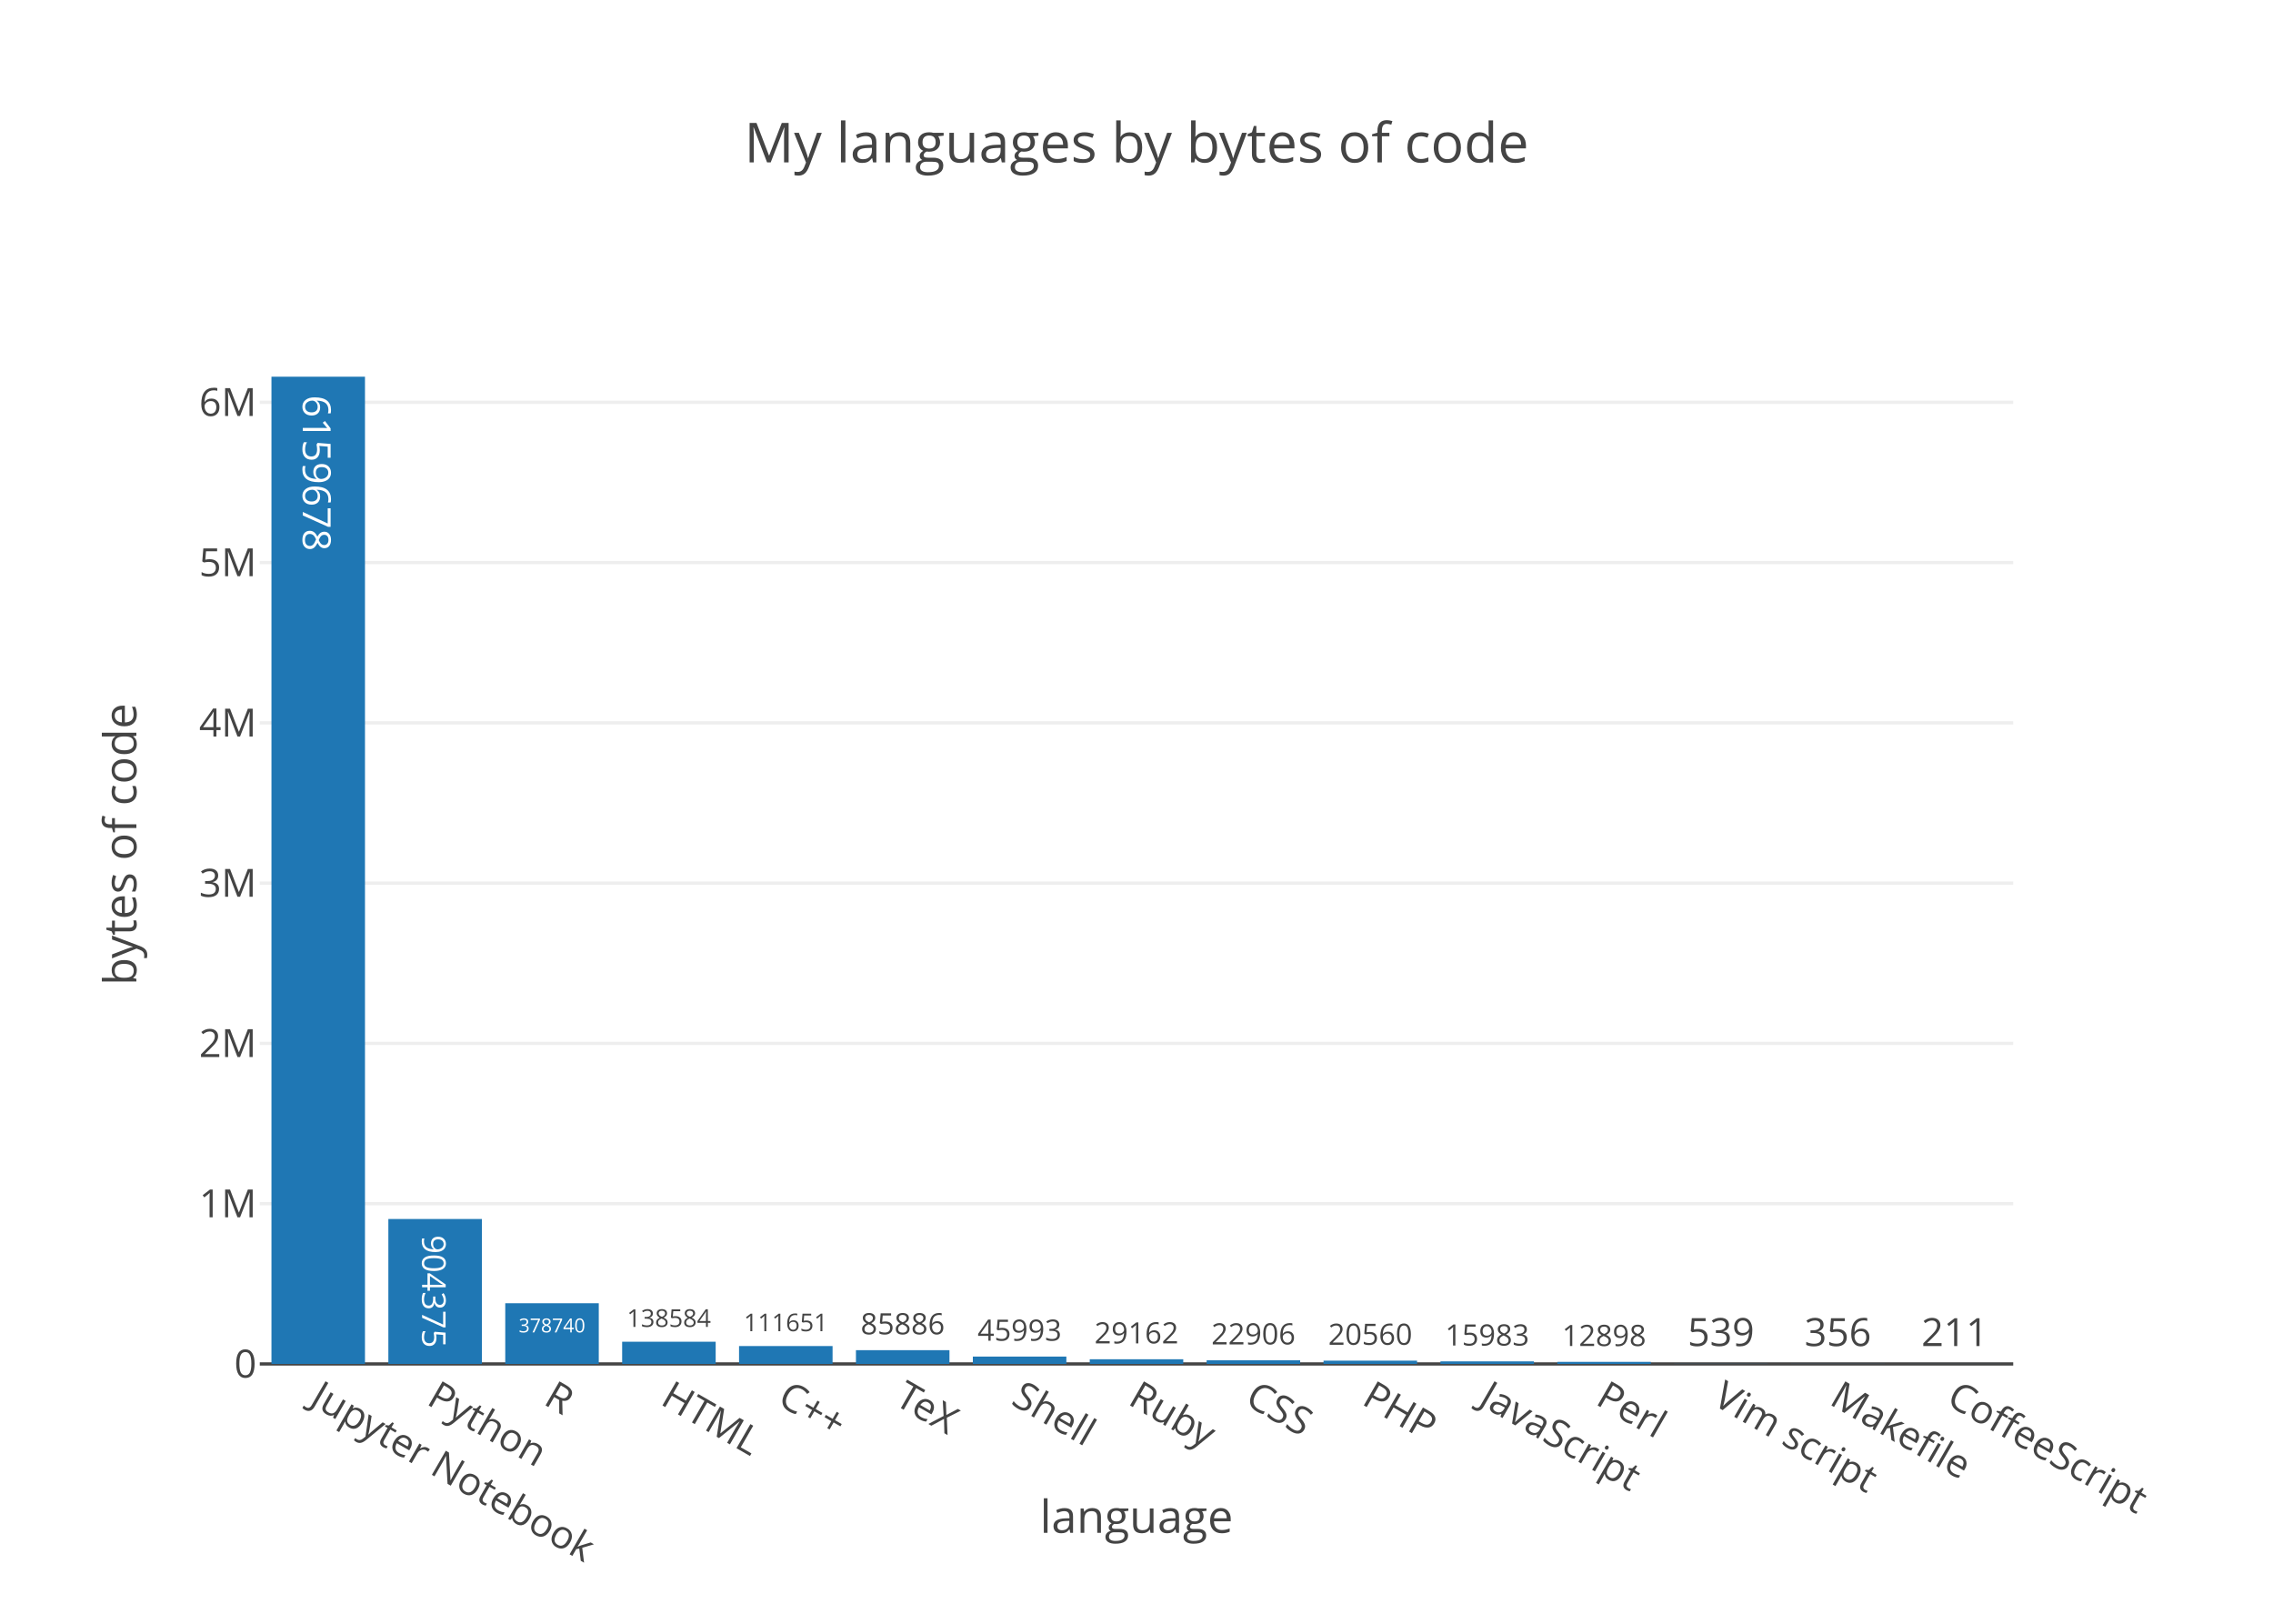
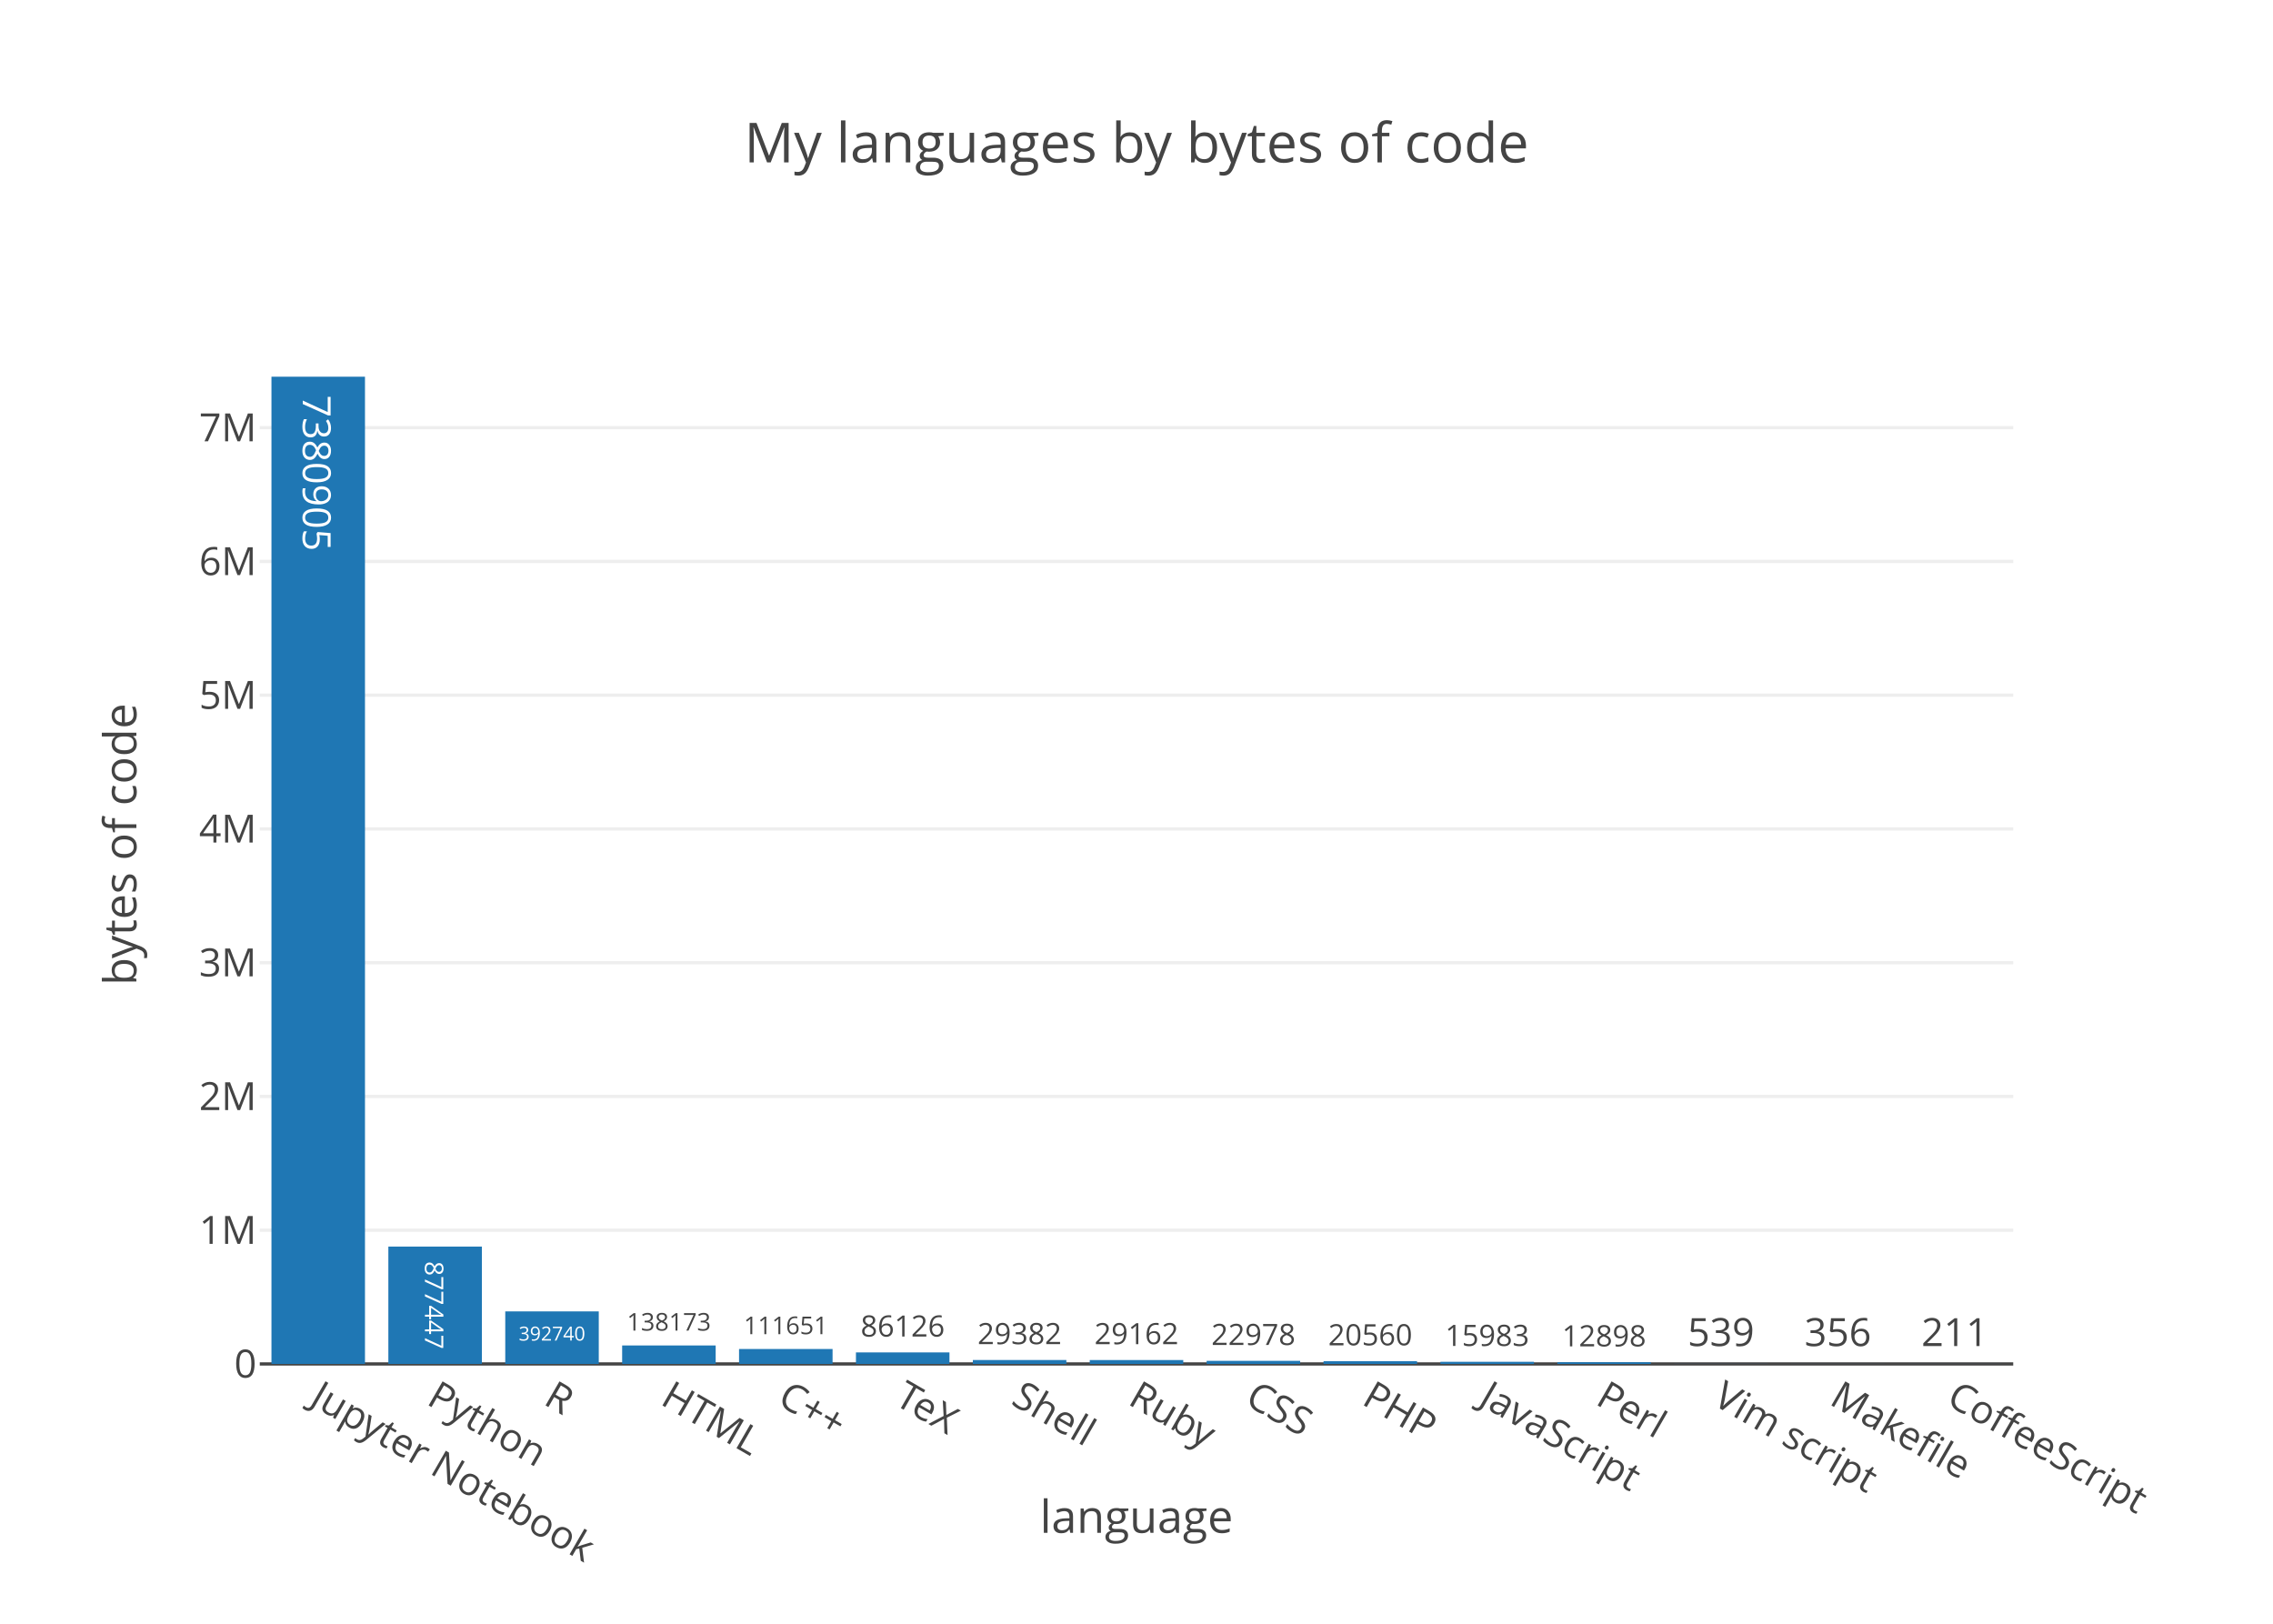
<svg xmlns="http://www.w3.org/2000/svg" class="main-svg" width="700" height="500" viewBox="0 0 700 500">
  <rect x="0" y="0" width="700" height="500" style="fill: rgb(255, 255, 255); fill-opacity: 1;" />
-   <defs id="defs-6634a6">
+   <defs id="defs-af43c9">
    <g class="clips">
-       <clipPath id="clip6634a6xyplot" class="plotclip">
+       <clipPath id="clipaf43c9xyplot" class="plotclip">
        <rect width="540" height="320" />
      </clipPath>
-       <clipPath class="axesclip" id="clip6634a6x">
+       <clipPath class="axesclip" id="clipaf43c9x">
        <rect x="80" y="0" width="540" height="500" />
      </clipPath>
-       <clipPath class="axesclip" id="clip6634a6y">
+       <clipPath class="axesclip" id="clipaf43c9y">
        <rect x="0" y="100" width="700" height="320" />
      </clipPath>
-       <clipPath class="axesclip" id="clip6634a6xy">
+       <clipPath class="axesclip" id="clipaf43c9xy">
        <rect x="80" y="100" width="540" height="320" />
      </clipPath>
    </g>
    <g class="gradients" />
  </defs>
  <g class="bglayer" />
  <g class="layer-below">
    <g class="imagelayer" />
    <g class="shapelayer" />
  </g>
  <g class="cartesianlayer">
    <g class="subplot xy">
      <g class="layer-subplot">
        <g class="shapelayer" />
        <g class="imagelayer" />
      </g>
      <g class="gridlayer">
        <g class="x" />
        <g class="y">
-           <path class="ygrid crisp" transform="translate(0,370.65)" d="M80,0h540" style="stroke: rgb(238, 238, 238); stroke-opacity: 1; stroke-width: 1px;" />
-           <path class="ygrid crisp" transform="translate(0,321.29)" d="M80,0h540" style="stroke: rgb(238, 238, 238); stroke-opacity: 1; stroke-width: 1px;" />
-           <path class="ygrid crisp" transform="translate(0,271.94)" d="M80,0h540" style="stroke: rgb(238, 238, 238); stroke-opacity: 1; stroke-width: 1px;" />
-           <path class="ygrid crisp" transform="translate(0,222.59)" d="M80,0h540" style="stroke: rgb(238, 238, 238); stroke-opacity: 1; stroke-width: 1px;" />
-           <path class="ygrid crisp" transform="translate(0,173.23)" d="M80,0h540" style="stroke: rgb(238, 238, 238); stroke-opacity: 1; stroke-width: 1px;" />
-           <path class="ygrid crisp" transform="translate(0,123.88)" d="M80,0h540" style="stroke: rgb(238, 238, 238); stroke-opacity: 1; stroke-width: 1px;" />
+           <path class="ygrid crisp" transform="translate(0,378.81)" d="M80,0h540" style="stroke: rgb(238, 238, 238); stroke-opacity: 1; stroke-width: 1px;" />
+           <path class="ygrid crisp" transform="translate(0,337.63)" d="M80,0h540" style="stroke: rgb(238, 238, 238); stroke-opacity: 1; stroke-width: 1px;" />
+           <path class="ygrid crisp" transform="translate(0,296.44)" d="M80,0h540" style="stroke: rgb(238, 238, 238); stroke-opacity: 1; stroke-width: 1px;" />
+           <path class="ygrid crisp" transform="translate(0,255.25)" d="M80,0h540" style="stroke: rgb(238, 238, 238); stroke-opacity: 1; stroke-width: 1px;" />
+           <path class="ygrid crisp" transform="translate(0,214.06)" d="M80,0h540" style="stroke: rgb(238, 238, 238); stroke-opacity: 1; stroke-width: 1px;" />
+           <path class="ygrid crisp" transform="translate(0,172.88)" d="M80,0h540" style="stroke: rgb(238, 238, 238); stroke-opacity: 1; stroke-width: 1px;" />
+           <path class="ygrid crisp" transform="translate(0,131.69)" d="M80,0h540" style="stroke: rgb(238, 238, 238); stroke-opacity: 1; stroke-width: 1px;" />
        </g>
      </g>
      <g class="zerolinelayer">
        <path class="yzl zl crisp" transform="translate(0,420)" d="M80,0h540" style="stroke: rgb(68, 68, 68); stroke-opacity: 1; stroke-width: 1px;" />
      </g>
      <path class="xlines-below" />
      <path class="ylines-below" />
      <g class="overlines-below" />
      <g class="xaxislayer-below" />
      <g class="yaxislayer-below" />
      <g class="overaxes-below" />
-       <g class="plot" transform="translate(80, 100)" clip-path="url('#clip6634a6xyplot')">
+       <g class="plot" transform="translate(80, 100)" clip-path="url('#clipaf43c9xyplot')">
        <g class="barlayer mlayer">
          <g class="trace bars" style="opacity: 1;">
            <g class="points">
              <g class="point">
                <path d="M3.6,320V16H32.4V320Z" style="vector-effect: non-scaling-stroke; opacity: 1; stroke-width: 0px; fill: rgb(31, 119, 180); fill-opacity: 1;" />
-                 <text class="bartext bartext-inside" transform="translate(17.99219 50.44531)rotate(90 0.0078125 -4.75) " text-anchor="middle" data-notex="1" x="0" y="0" style="font-family: 'Open Sans', verdana, arial, sans-serif; font-size: 12px; fill: rgb(255, 255, 255); fill-opacity: 1; white-space: pre;">6159678</text>
-               </g>
-               <g class="point">
-                 <path d="M39.6,320V275.37H68.4V320Z" style="vector-effect: non-scaling-stroke; opacity: 1; stroke-width: 0px; fill: rgb(31, 119, 180); fill-opacity: 1;" />
-                 <text class="bartext bartext-inside" transform="translate(53.99341 301.6944)scale(0.8440833) rotate(90 0.0078125 -4.75) " text-anchor="middle" data-notex="1" x="0" y="0" style="font-family: 'Open Sans', verdana, arial, sans-serif; font-size: 12px; fill: rgb(255, 255, 255); fill-opacity: 1; white-space: pre;">904375</text>
-               </g>
-               <g class="point">
-                 <path d="M75.6,320V301.31H104.4V320Z" style="vector-effect: non-scaling-stroke; opacity: 1; stroke-width: 0px; fill: rgb(31, 119, 180); fill-opacity: 1;" />
-                 <text class="bartext bartext-inside" transform="translate(89.99611 310.2883)scale(0.4981905) " text-anchor="middle" data-notex="1" x="0" y="0" style="font-family: 'Open Sans', verdana, arial, sans-serif; font-size: 12px; fill: rgb(255, 255, 255); fill-opacity: 1; white-space: pre;">378740</text>
-               </g>
-               <g class="point">
-                 <path d="M111.6,320V313.16H140.4V320Z" style="vector-effect: non-scaling-stroke; opacity: 1; stroke-width: 0px; fill: rgb(31, 119, 180); fill-opacity: 1;" />
-                 <text class="bartext bartext-outside" transform="translate(125.9951 308.5868)scale(0.6292933) " text-anchor="middle" data-notex="1" x="0" y="0" style="font-family: 'Open Sans', verdana, arial, sans-serif; font-size: 12px; fill: rgb(68, 68, 68); fill-opacity: 1; white-space: pre;">138584</text>
-               </g>
-               <g class="point">
-                 <path d="M147.6,320V314.49H176.4V320Z" style="vector-effect: non-scaling-stroke; opacity: 1; stroke-width: 0px; fill: rgb(31, 119, 180); fill-opacity: 1;" />
-                 <text class="bartext bartext-outside" transform="translate(161.9951 309.9168)scale(0.6292933) " text-anchor="middle" data-notex="1" x="0" y="0" style="font-family: 'Open Sans', verdana, arial, sans-serif; font-size: 12px; fill: rgb(68, 68, 68); fill-opacity: 1; white-space: pre;">111651</text>
-               </g>
-               <g class="point">
-                 <path d="M183.6,320V315.76H212.4V320Z" style="vector-effect: non-scaling-stroke; opacity: 1; stroke-width: 0px; fill: rgb(31, 119, 180); fill-opacity: 1;" />
-                 <text class="bartext bartext-outside" transform="translate(197.9941 310.8722)scale(0.7551004) " text-anchor="middle" data-notex="1" x="0" y="0" style="font-family: 'Open Sans', verdana, arial, sans-serif; font-size: 12px; fill: rgb(68, 68, 68); fill-opacity: 1; white-space: pre;">85886</text>
-               </g>
-               <g class="point">
-                 <path d="M219.6,320V317.73H248.4V320Z" style="vector-effect: non-scaling-stroke; opacity: 1; stroke-width: 0px; fill: rgb(31, 119, 180); fill-opacity: 1;" />
-                 <text class="bartext bartext-outside" transform="translate(233.9941 312.8422)scale(0.7551004) " text-anchor="middle" data-notex="1" x="0" y="0" style="font-family: 'Open Sans', verdana, arial, sans-serif; font-size: 12px; fill: rgb(68, 68, 68); fill-opacity: 1; white-space: pre;">45993</text>
-               </g>
-               <g class="point">
-                 <path d="M255.6,320V318.56H284.4V320Z" style="vector-effect: non-scaling-stroke; opacity: 1; stroke-width: 0px; fill: rgb(31, 119, 180); fill-opacity: 1;" />
-                 <text class="bartext bartext-outside" transform="translate(269.9941 313.6722)scale(0.7551004) " text-anchor="middle" data-notex="1" x="0" y="0" style="font-family: 'Open Sans', verdana, arial, sans-serif; font-size: 12px; fill: rgb(68, 68, 68); fill-opacity: 1; white-space: pre;">29162</text>
-               </g>
-               <g class="point">
-                 <path d="M291.6,320V318.87H320.4V320Z" style="vector-effect: non-scaling-stroke; opacity: 1; stroke-width: 0px; fill: rgb(31, 119, 180); fill-opacity: 1;" />
-                 <text class="bartext bartext-outside" transform="translate(305.9941 313.9822)scale(0.7551004) " text-anchor="middle" data-notex="1" x="0" y="0" style="font-family: 'Open Sans', verdana, arial, sans-serif; font-size: 12px; fill: rgb(68, 68, 68); fill-opacity: 1; white-space: pre;">22906</text>
-               </g>
-               <g class="point">
-                 <path d="M327.6,320V318.99H356.4V320Z" style="vector-effect: non-scaling-stroke; opacity: 1; stroke-width: 0px; fill: rgb(31, 119, 180); fill-opacity: 1;" />
-                 <text class="bartext bartext-outside" transform="translate(341.9941 314.1022)scale(0.7551004) " text-anchor="middle" data-notex="1" x="0" y="0" style="font-family: 'Open Sans', verdana, arial, sans-serif; font-size: 12px; fill: rgb(68, 68, 68); fill-opacity: 1; white-space: pre;">20560</text>
-               </g>
-               <g class="point">
-                 <path d="M363.6,320V319.21H392.4V320Z" style="vector-effect: non-scaling-stroke; opacity: 1; stroke-width: 0px; fill: rgb(31, 119, 180); fill-opacity: 1;" />
-                 <text class="bartext bartext-outside" transform="translate(377.9941 314.3222)scale(0.7551004) " text-anchor="middle" data-notex="1" x="0" y="0" style="font-family: 'Open Sans', verdana, arial, sans-serif; font-size: 12px; fill: rgb(68, 68, 68); fill-opacity: 1; white-space: pre;">15983</text>
-               </g>
-               <g class="point">
-                 <path d="M399.6,320V319.36H428.4V320Z" style="vector-effect: non-scaling-stroke; opacity: 1; stroke-width: 0px; fill: rgb(31, 119, 180); fill-opacity: 1;" />
-                 <text class="bartext bartext-outside" transform="translate(413.9941 314.4722)scale(0.7551004) " text-anchor="middle" data-notex="1" x="0" y="0" style="font-family: 'Open Sans', verdana, arial, sans-serif; font-size: 12px; fill: rgb(68, 68, 68); fill-opacity: 1; white-space: pre;">12898</text>
-               </g>
-               <g class="point">
-                 <path d="M435.6,320V319.97H464.4V320Z" style="vector-effect: non-scaling-stroke; opacity: 1; stroke-width: 0px; fill: rgb(31, 119, 180); fill-opacity: 1;" />
-                 <text class="bartext bartext-outside" transform="translate(450 314.47)" text-anchor="middle" data-notex="1" x="0" y="0" style="font-family: 'Open Sans', verdana, arial, sans-serif; font-size: 12px; fill: rgb(68, 68, 68); fill-opacity: 1; white-space: pre;">539</text>
-               </g>
-               <g class="point">
-                 <path d="M471.6,320V319.98H500.4V320Z" style="vector-effect: non-scaling-stroke; opacity: 1; stroke-width: 0px; fill: rgb(31, 119, 180); fill-opacity: 1;" />
-                 <text class="bartext bartext-outside" transform="translate(486 314.48)" text-anchor="middle" data-notex="1" x="0" y="0" style="font-family: 'Open Sans', verdana, arial, sans-serif; font-size: 12px; fill: rgb(68, 68, 68); fill-opacity: 1; white-space: pre;">356</text>
+                 <text class="bartext bartext-inside" transform="translate(17.99219 50.44531)rotate(90 0.0078125 -4.75) " text-anchor="middle" data-notex="1" x="0" y="0" style="font-family: 'Open Sans', verdana, arial, sans-serif; font-size: 12px; fill: rgb(255, 255, 255); fill-opacity: 1; white-space: pre;">7380905</text>
+               </g>
+               <g class="point">
+                 <path d="M39.6,320V283.86H68.4V320Z" style="vector-effect: non-scaling-stroke; opacity: 1; stroke-width: 0px; fill: rgb(31, 119, 180); fill-opacity: 1;" />
+                 <text class="bartext bartext-inside" transform="translate(53.99485 305.0582)scale(0.6585729) rotate(90 0.0078125 -4.75) " text-anchor="middle" data-notex="1" x="0" y="0" style="font-family: 'Open Sans', verdana, arial, sans-serif; font-size: 12px; fill: rgb(255, 255, 255); fill-opacity: 1; white-space: pre;">877447</text>
+               </g>
+               <g class="point">
+                 <path d="M75.6,320V303.82H104.4V320Z" style="vector-effect: non-scaling-stroke; opacity: 1; stroke-width: 0px; fill: rgb(31, 119, 180); fill-opacity: 1;" />
+                 <text class="bartext bartext-inside" transform="translate(89.99611 312.7983)scale(0.4981905) " text-anchor="middle" data-notex="1" x="0" y="0" style="font-family: 'Open Sans', verdana, arial, sans-serif; font-size: 12px; fill: rgb(255, 255, 255); fill-opacity: 1; white-space: pre;">392740</text>
+               </g>
+               <g class="point">
+                 <path d="M111.6,320V314.31H140.4V320Z" style="vector-effect: non-scaling-stroke; opacity: 1; stroke-width: 0px; fill: rgb(31, 119, 180); fill-opacity: 1;" />
+                 <text class="bartext bartext-outside" transform="translate(125.9951 309.7368)scale(0.6292933) " text-anchor="middle" data-notex="1" x="0" y="0" style="font-family: 'Open Sans', verdana, arial, sans-serif; font-size: 12px; fill: rgb(68, 68, 68); fill-opacity: 1; white-space: pre;">138173</text>
+               </g>
+               <g class="point">
+                 <path d="M147.6,320V315.4H176.4V320Z" style="vector-effect: non-scaling-stroke; opacity: 1; stroke-width: 0px; fill: rgb(31, 119, 180); fill-opacity: 1;" />
+                 <text class="bartext bartext-outside" transform="translate(161.9951 310.8268)scale(0.6292933) " text-anchor="middle" data-notex="1" x="0" y="0" style="font-family: 'Open Sans', verdana, arial, sans-serif; font-size: 12px; fill: rgb(68, 68, 68); fill-opacity: 1; white-space: pre;">111651</text>
+               </g>
+               <g class="point">
+                 <path d="M183.6,320V316.45H212.4V320Z" style="vector-effect: non-scaling-stroke; opacity: 1; stroke-width: 0px; fill: rgb(31, 119, 180); fill-opacity: 1;" />
+                 <text class="bartext bartext-outside" transform="translate(197.9941 311.5622)scale(0.7551004) " text-anchor="middle" data-notex="1" x="0" y="0" style="font-family: 'Open Sans', verdana, arial, sans-serif; font-size: 12px; fill: rgb(68, 68, 68); fill-opacity: 1; white-space: pre;">86126</text>
+               </g>
+               <g class="point">
+                 <path d="M219.6,320V318.79H248.4V320Z" style="vector-effect: non-scaling-stroke; opacity: 1; stroke-width: 0px; fill: rgb(31, 119, 180); fill-opacity: 1;" />
+                 <text class="bartext bartext-outside" transform="translate(233.9941 313.9022)scale(0.7551004) " text-anchor="middle" data-notex="1" x="0" y="0" style="font-family: 'Open Sans', verdana, arial, sans-serif; font-size: 12px; fill: rgb(68, 68, 68); fill-opacity: 1; white-space: pre;">29382</text>
+               </g>
+               <g class="point">
+                 <path d="M255.6,320V318.8H284.4V320Z" style="vector-effect: non-scaling-stroke; opacity: 1; stroke-width: 0px; fill: rgb(31, 119, 180); fill-opacity: 1;" />
+                 <text class="bartext bartext-outside" transform="translate(269.9941 313.9122)scale(0.7551004) " text-anchor="middle" data-notex="1" x="0" y="0" style="font-family: 'Open Sans', verdana, arial, sans-serif; font-size: 12px; fill: rgb(68, 68, 68); fill-opacity: 1; white-space: pre;">29162</text>
+               </g>
+               <g class="point">
+                 <path d="M291.6,320V319.05H320.4V320Z" style="vector-effect: non-scaling-stroke; opacity: 1; stroke-width: 0px; fill: rgb(31, 119, 180); fill-opacity: 1;" />
+                 <text class="bartext bartext-outside" transform="translate(305.9941 314.1622)scale(0.7551004) " text-anchor="middle" data-notex="1" x="0" y="0" style="font-family: 'Open Sans', verdana, arial, sans-serif; font-size: 12px; fill: rgb(68, 68, 68); fill-opacity: 1; white-space: pre;">22978</text>
+               </g>
+               <g class="point">
+                 <path d="M327.6,320V319.15H356.4V320Z" style="vector-effect: non-scaling-stroke; opacity: 1; stroke-width: 0px; fill: rgb(31, 119, 180); fill-opacity: 1;" />
+                 <text class="bartext bartext-outside" transform="translate(341.9941 314.2622)scale(0.7551004) " text-anchor="middle" data-notex="1" x="0" y="0" style="font-family: 'Open Sans', verdana, arial, sans-serif; font-size: 12px; fill: rgb(68, 68, 68); fill-opacity: 1; white-space: pre;">20560</text>
+               </g>
+               <g class="point">
+                 <path d="M363.6,320V319.34H392.4V320Z" style="vector-effect: non-scaling-stroke; opacity: 1; stroke-width: 0px; fill: rgb(31, 119, 180); fill-opacity: 1;" />
+                 <text class="bartext bartext-outside" transform="translate(377.9941 314.4522)scale(0.7551004) " text-anchor="middle" data-notex="1" x="0" y="0" style="font-family: 'Open Sans', verdana, arial, sans-serif; font-size: 12px; fill: rgb(68, 68, 68); fill-opacity: 1; white-space: pre;">15983</text>
+               </g>
+               <g class="point">
+                 <path d="M399.6,320V319.47H428.4V320Z" style="vector-effect: non-scaling-stroke; opacity: 1; stroke-width: 0px; fill: rgb(31, 119, 180); fill-opacity: 1;" />
+                 <text class="bartext bartext-outside" transform="translate(413.9941 314.5822)scale(0.7551004) " text-anchor="middle" data-notex="1" x="0" y="0" style="font-family: 'Open Sans', verdana, arial, sans-serif; font-size: 12px; fill: rgb(68, 68, 68); fill-opacity: 1; white-space: pre;">12898</text>
+               </g>
+               <g class="point">
+                 <path d="M435.6,320V319.98H464.4V320Z" style="vector-effect: non-scaling-stroke; opacity: 1; stroke-width: 0px; fill: rgb(31, 119, 180); fill-opacity: 1;" />
+                 <text class="bartext bartext-outside" transform="translate(450 314.48)" text-anchor="middle" data-notex="1" x="0" y="0" style="font-family: 'Open Sans', verdana, arial, sans-serif; font-size: 12px; fill: rgb(68, 68, 68); fill-opacity: 1; white-space: pre;">539</text>
+               </g>
+               <g class="point">
+                 <path d="M471.6,320V319.99H500.4V320Z" style="vector-effect: non-scaling-stroke; opacity: 1; stroke-width: 0px; fill: rgb(31, 119, 180); fill-opacity: 1;" />
+                 <text class="bartext bartext-outside" transform="translate(486 314.49)" text-anchor="middle" data-notex="1" x="0" y="0" style="font-family: 'Open Sans', verdana, arial, sans-serif; font-size: 12px; fill: rgb(68, 68, 68); fill-opacity: 1; white-space: pre;">356</text>
              </g>
              <g class="point">
                <path d="M507.6,320V319.99H536.4V320Z" style="vector-effect: non-scaling-stroke; opacity: 1; stroke-width: 0px; fill: rgb(31, 119, 180); fill-opacity: 1;" />
                <text class="bartext bartext-outside" transform="translate(522 314.49)" text-anchor="middle" data-notex="1" x="0" y="0" style="font-family: 'Open Sans', verdana, arial, sans-serif; font-size: 12px; fill: rgb(68, 68, 68); fill-opacity: 1; white-space: pre;">211</text>
              </g>
            </g>
          </g>
        </g>
      </g>
      <g class="overplot" />
      <path class="xlines-above crisp" d="M0,0" style="fill: none;" />
      <path class="ylines-above crisp" d="M0,0" style="fill: none;" />
      <g class="overlines-above" />
      <g class="xaxislayer-above">
        <g class="xtick">
          <text text-anchor="start" x="0" y="433" transform="translate(98,0) rotate(30,0,427)" style="font-family: 'Open Sans', verdana, arial, sans-serif; font-size: 12px; fill: rgb(68, 68, 68); fill-opacity: 1; white-space: pre;">Jupyter Notebook</text>
        </g>
        <g class="xtick">
          <text text-anchor="start" x="0" y="433" transform="translate(134,0) rotate(30,0,427)" style="font-family: 'Open Sans', verdana, arial, sans-serif; font-size: 12px; fill: rgb(68, 68, 68); fill-opacity: 1; white-space: pre;">Python</text>
        </g>
        <g class="xtick">
          <text text-anchor="start" x="0" y="433" transform="translate(170,0) rotate(30,0,427)" style="font-family: 'Open Sans', verdana, arial, sans-serif; font-size: 12px; fill: rgb(68, 68, 68); fill-opacity: 1; white-space: pre;">R</text>
        </g>
        <g class="xtick">
          <text text-anchor="start" x="0" y="433" transform="translate(206,0) rotate(30,0,427)" style="font-family: 'Open Sans', verdana, arial, sans-serif; font-size: 12px; fill: rgb(68, 68, 68); fill-opacity: 1; white-space: pre;">HTML</text>
        </g>
        <g class="xtick">
          <text text-anchor="start" x="0" y="433" transform="translate(242,0) rotate(30,0,427)" style="font-family: 'Open Sans', verdana, arial, sans-serif; font-size: 12px; fill: rgb(68, 68, 68); fill-opacity: 1; white-space: pre;">C++</text>
        </g>
        <g class="xtick">
          <text text-anchor="start" x="0" y="433" transform="translate(278,0) rotate(30,0,427)" style="font-family: 'Open Sans', verdana, arial, sans-serif; font-size: 12px; fill: rgb(68, 68, 68); fill-opacity: 1; white-space: pre;">TeX</text>
        </g>
        <g class="xtick">
          <text text-anchor="start" x="0" y="433" transform="translate(314,0) rotate(30,0,427)" style="font-family: 'Open Sans', verdana, arial, sans-serif; font-size: 12px; fill: rgb(68, 68, 68); fill-opacity: 1; white-space: pre;">Shell</text>
        </g>
        <g class="xtick">
          <text text-anchor="start" x="0" y="433" transform="translate(350,0) rotate(30,0,427)" style="font-family: 'Open Sans', verdana, arial, sans-serif; font-size: 12px; fill: rgb(68, 68, 68); fill-opacity: 1; white-space: pre;">Ruby</text>
        </g>
        <g class="xtick">
          <text text-anchor="start" x="0" y="433" transform="translate(386,0) rotate(30,0,427)" style="font-family: 'Open Sans', verdana, arial, sans-serif; font-size: 12px; fill: rgb(68, 68, 68); fill-opacity: 1; white-space: pre;">CSS</text>
        </g>
        <g class="xtick">
          <text text-anchor="start" x="0" y="433" transform="translate(422,0) rotate(30,0,427)" style="font-family: 'Open Sans', verdana, arial, sans-serif; font-size: 12px; fill: rgb(68, 68, 68); fill-opacity: 1; white-space: pre;">PHP</text>
        </g>
        <g class="xtick">
          <text text-anchor="start" x="0" y="433" transform="translate(458,0) rotate(30,0,427)" style="font-family: 'Open Sans', verdana, arial, sans-serif; font-size: 12px; fill: rgb(68, 68, 68); fill-opacity: 1; white-space: pre;">JavaScript</text>
        </g>
        <g class="xtick">
          <text text-anchor="start" x="0" y="433" transform="translate(494,0) rotate(30,0,427)" style="font-family: 'Open Sans', verdana, arial, sans-serif; font-size: 12px; fill: rgb(68, 68, 68); fill-opacity: 1; white-space: pre;">Perl</text>
        </g>
        <g class="xtick">
          <text text-anchor="start" x="0" y="433" transform="translate(530,0) rotate(30,0,427)" style="font-family: 'Open Sans', verdana, arial, sans-serif; font-size: 12px; fill: rgb(68, 68, 68); fill-opacity: 1; white-space: pre;">Vim script</text>
        </g>
        <g class="xtick">
          <text text-anchor="start" x="0" y="433" transform="translate(566,0) rotate(30,0,427)" style="font-family: 'Open Sans', verdana, arial, sans-serif; font-size: 12px; fill: rgb(68, 68, 68); fill-opacity: 1; white-space: pre;">Makefile</text>
        </g>
        <g class="xtick">
          <text text-anchor="start" x="0" y="433" transform="translate(602,0) rotate(30,0,427)" style="font-family: 'Open Sans', verdana, arial, sans-serif; font-size: 12px; fill: rgb(68, 68, 68); fill-opacity: 1; white-space: pre;">CoffeeScript</text>
        </g>
      </g>
      <g class="yaxislayer-above">
        <g class="ytick">
          <text text-anchor="end" x="79" y="4.2" transform="translate(0,420)" style="font-family: 'Open Sans', verdana, arial, sans-serif; font-size: 12px; fill: rgb(68, 68, 68); fill-opacity: 1; white-space: pre;">0</text>
        </g>
        <g class="ytick">
-           <text text-anchor="end" x="79" y="4.2" transform="translate(0,370.65)" style="font-family: 'Open Sans', verdana, arial, sans-serif; font-size: 12px; fill: rgb(68, 68, 68); fill-opacity: 1; white-space: pre;">1M</text>
-         </g>
-         <g class="ytick">
-           <text text-anchor="end" x="79" y="4.2" transform="translate(0,321.29)" style="font-family: 'Open Sans', verdana, arial, sans-serif; font-size: 12px; fill: rgb(68, 68, 68); fill-opacity: 1; white-space: pre;">2M</text>
-         </g>
-         <g class="ytick">
-           <text text-anchor="end" x="79" y="4.2" transform="translate(0,271.94)" style="font-family: 'Open Sans', verdana, arial, sans-serif; font-size: 12px; fill: rgb(68, 68, 68); fill-opacity: 1; white-space: pre;">3M</text>
-         </g>
-         <g class="ytick">
-           <text text-anchor="end" x="79" y="4.2" transform="translate(0,222.59)" style="font-family: 'Open Sans', verdana, arial, sans-serif; font-size: 12px; fill: rgb(68, 68, 68); fill-opacity: 1; white-space: pre;">4M</text>
-         </g>
-         <g class="ytick">
-           <text text-anchor="end" x="79" y="4.2" transform="translate(0,173.23)" style="font-family: 'Open Sans', verdana, arial, sans-serif; font-size: 12px; fill: rgb(68, 68, 68); fill-opacity: 1; white-space: pre;">5M</text>
-         </g>
-         <g class="ytick">
-           <text text-anchor="end" x="79" y="4.2" transform="translate(0,123.88)" style="font-family: 'Open Sans', verdana, arial, sans-serif; font-size: 12px; fill: rgb(68, 68, 68); fill-opacity: 1; white-space: pre;">6M</text>
+           <text text-anchor="end" x="79" y="4.2" transform="translate(0,378.81)" style="font-family: 'Open Sans', verdana, arial, sans-serif; font-size: 12px; fill: rgb(68, 68, 68); fill-opacity: 1; white-space: pre;">1M</text>
+         </g>
+         <g class="ytick">
+           <text text-anchor="end" x="79" y="4.2" transform="translate(0,337.63)" style="font-family: 'Open Sans', verdana, arial, sans-serif; font-size: 12px; fill: rgb(68, 68, 68); fill-opacity: 1; white-space: pre;">2M</text>
+         </g>
+         <g class="ytick">
+           <text text-anchor="end" x="79" y="4.2" transform="translate(0,296.44)" style="font-family: 'Open Sans', verdana, arial, sans-serif; font-size: 12px; fill: rgb(68, 68, 68); fill-opacity: 1; white-space: pre;">3M</text>
+         </g>
+         <g class="ytick">
+           <text text-anchor="end" x="79" y="4.2" transform="translate(0,255.25)" style="font-family: 'Open Sans', verdana, arial, sans-serif; font-size: 12px; fill: rgb(68, 68, 68); fill-opacity: 1; white-space: pre;">4M</text>
+         </g>
+         <g class="ytick">
+           <text text-anchor="end" x="79" y="4.2" transform="translate(0,214.06)" style="font-family: 'Open Sans', verdana, arial, sans-serif; font-size: 12px; fill: rgb(68, 68, 68); fill-opacity: 1; white-space: pre;">5M</text>
+         </g>
+         <g class="ytick">
+           <text text-anchor="end" x="79" y="4.2" transform="translate(0,172.88)" style="font-family: 'Open Sans', verdana, arial, sans-serif; font-size: 12px; fill: rgb(68, 68, 68); fill-opacity: 1; white-space: pre;">6M</text>
+         </g>
+         <g class="ytick">
+           <text text-anchor="end" x="79" y="4.2" transform="translate(0,131.69)" style="font-family: 'Open Sans', verdana, arial, sans-serif; font-size: 12px; fill: rgb(68, 68, 68); fill-opacity: 1; white-space: pre;">7M</text>
        </g>
      </g>
      <g class="overaxes-above" />
    </g>
  </g>
  <g class="polarlayer" />
  <g class="ternarylayer" />
  <g class="geolayer" />
  <g class="pielayer" />
  <g class="sunburstlayer" />
  <g class="glimages" />
-   <defs id="topdefs-6634a6">
+   <defs id="topdefs-af43c9">
    <g class="clips" />
  </defs>
  <g class="layer-above">
    <g class="imagelayer" />
    <g class="shapelayer" />
  </g>
  <g class="infolayer">
    <g class="g-gtitle">
      <text class="gtitle" x="350" y="50" text-anchor="middle" dy="0em" style="font-family: 'Open Sans', verdana, arial, sans-serif; font-size: 17px; fill: rgb(68, 68, 68); opacity: 1; font-weight: normal; white-space: pre;">My languages by bytes of code</text>
    </g>
    <g class="g-xtitle">
      <text class="xtitle" x="350" y="472" text-anchor="middle" style="font-family: 'Open Sans', verdana, arial, sans-serif; font-size: 14px; fill: rgb(68, 68, 68); opacity: 1; font-weight: normal; white-space: pre;">language</text>
    </g>
    <g class="g-ytitle">
      <text class="ytitle" transform="rotate(-90,42,260)" x="42" y="260" text-anchor="middle" style="font-family: 'Open Sans', verdana, arial, sans-serif; font-size: 14px; fill: rgb(68, 68, 68); opacity: 1; font-weight: normal; white-space: pre;">bytes of code</text>
    </g>
  </g>
</svg>
